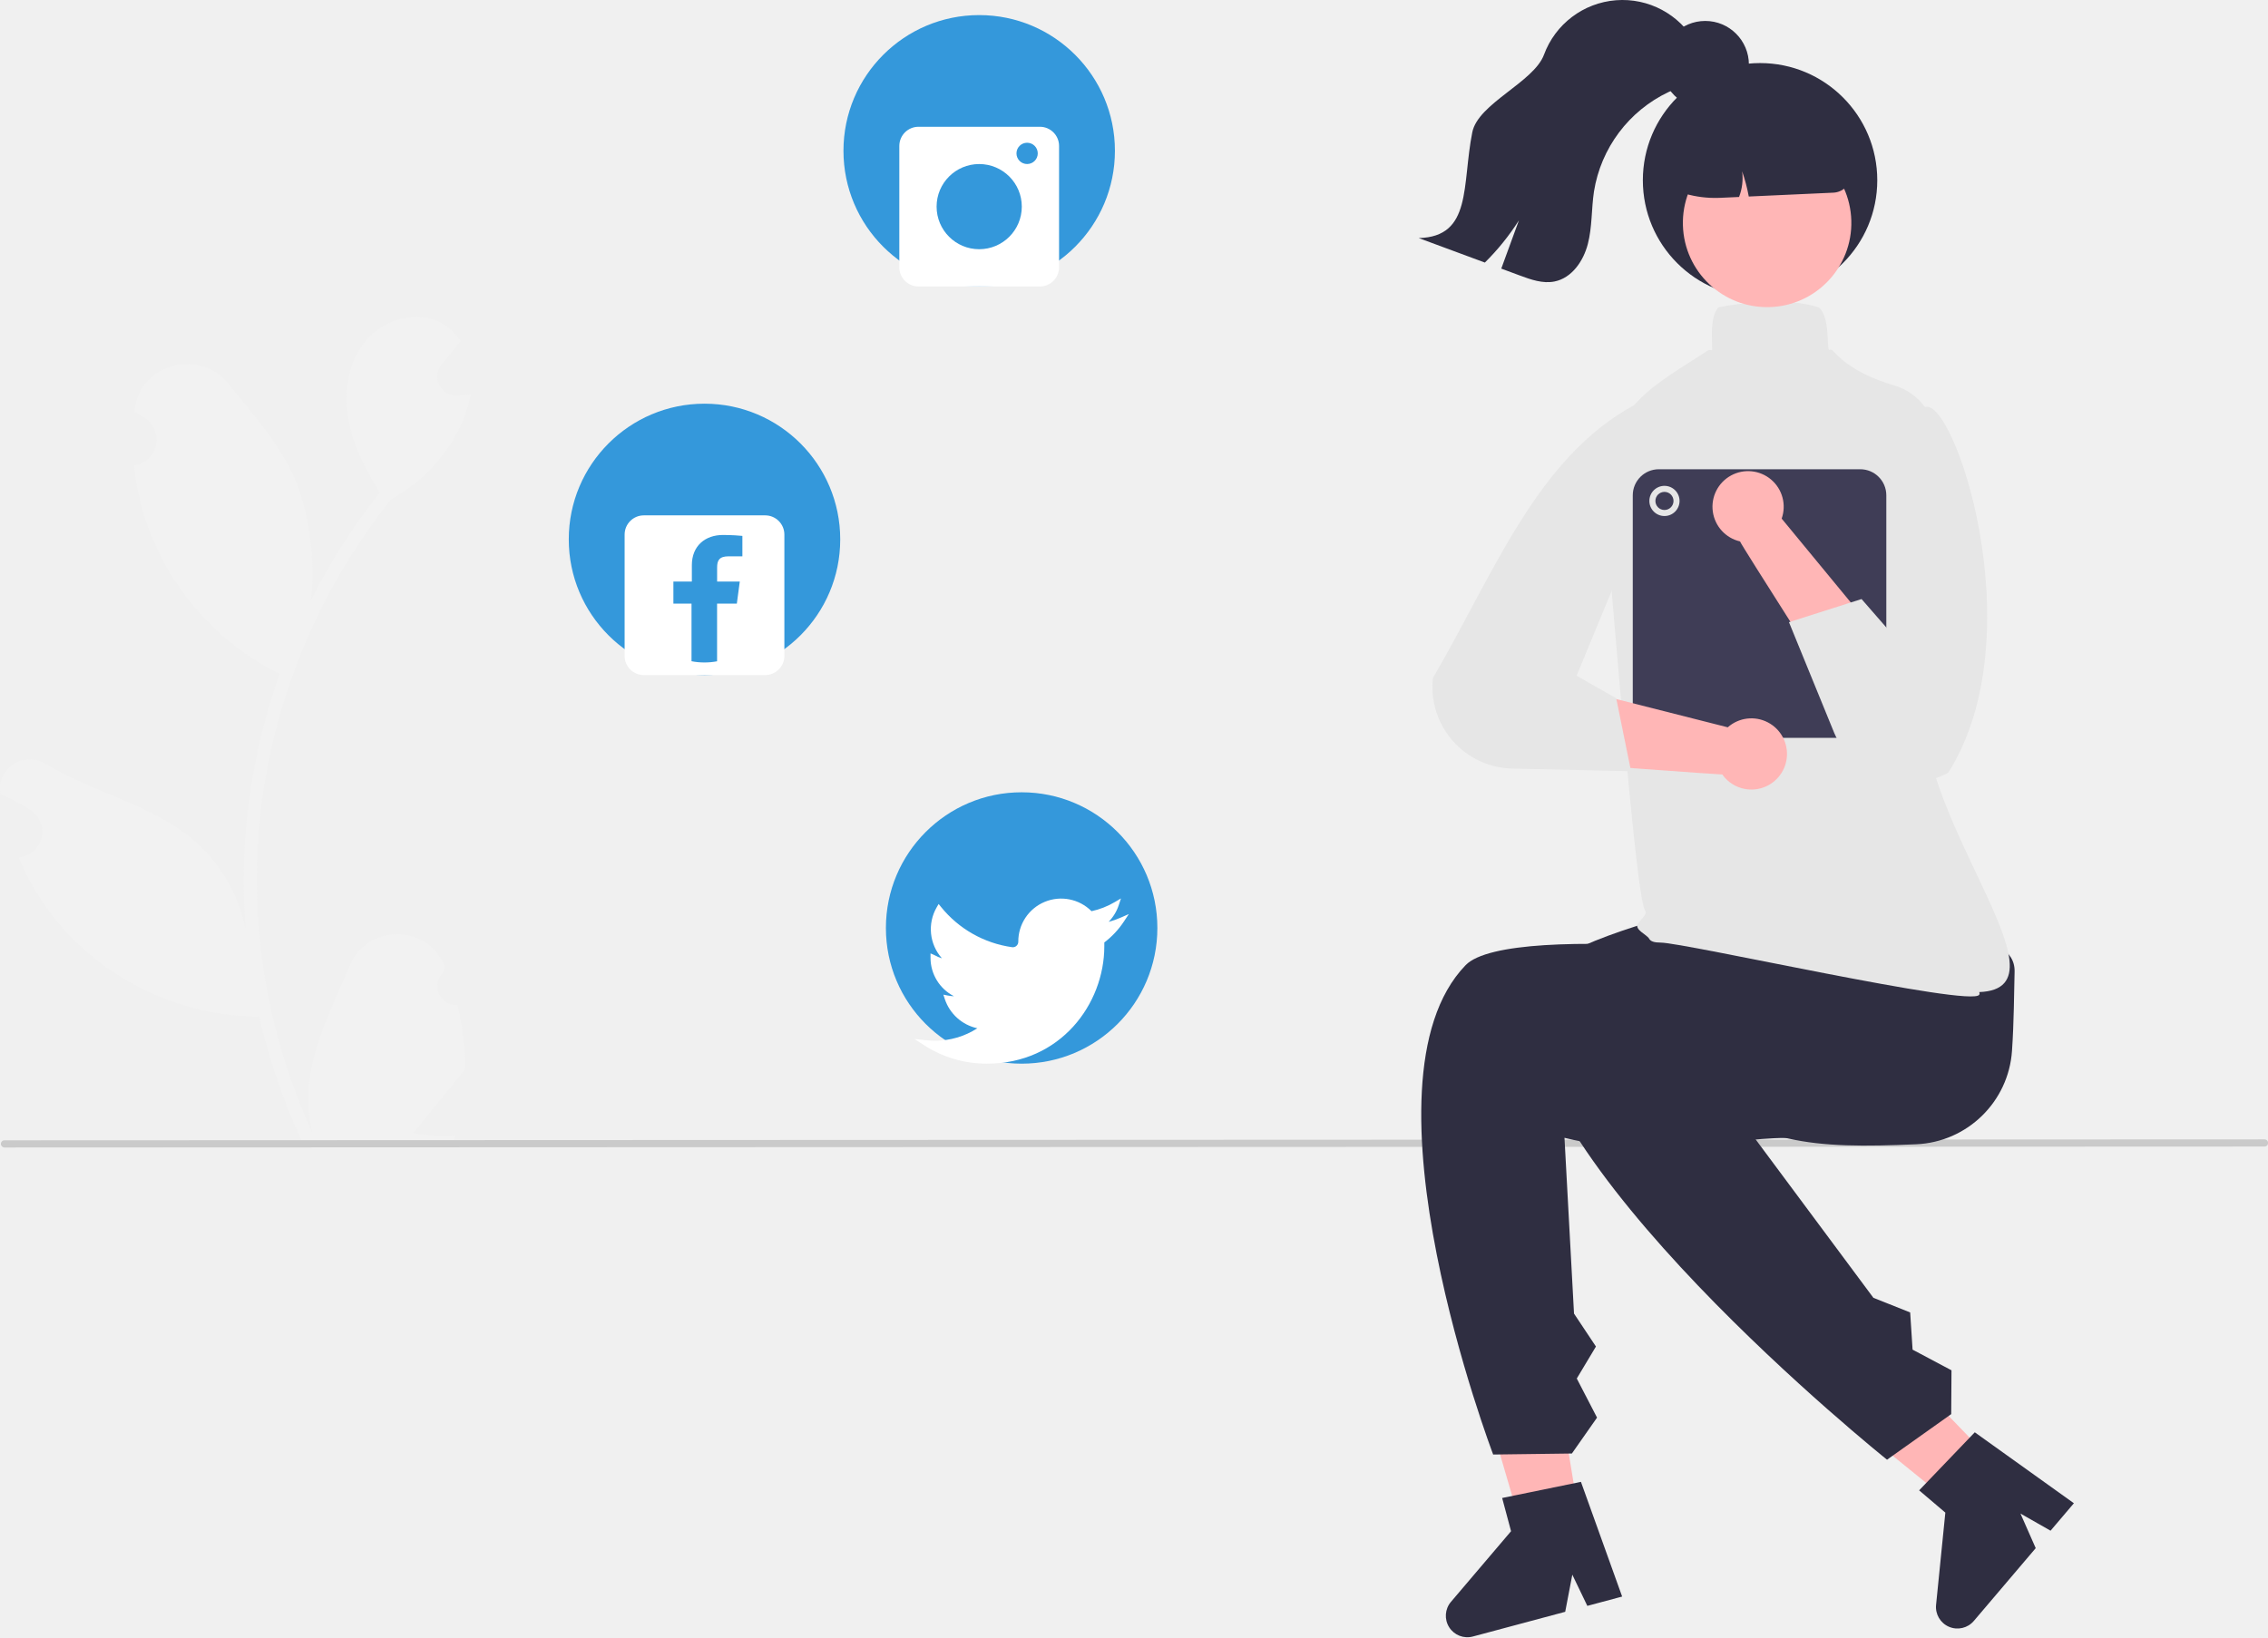
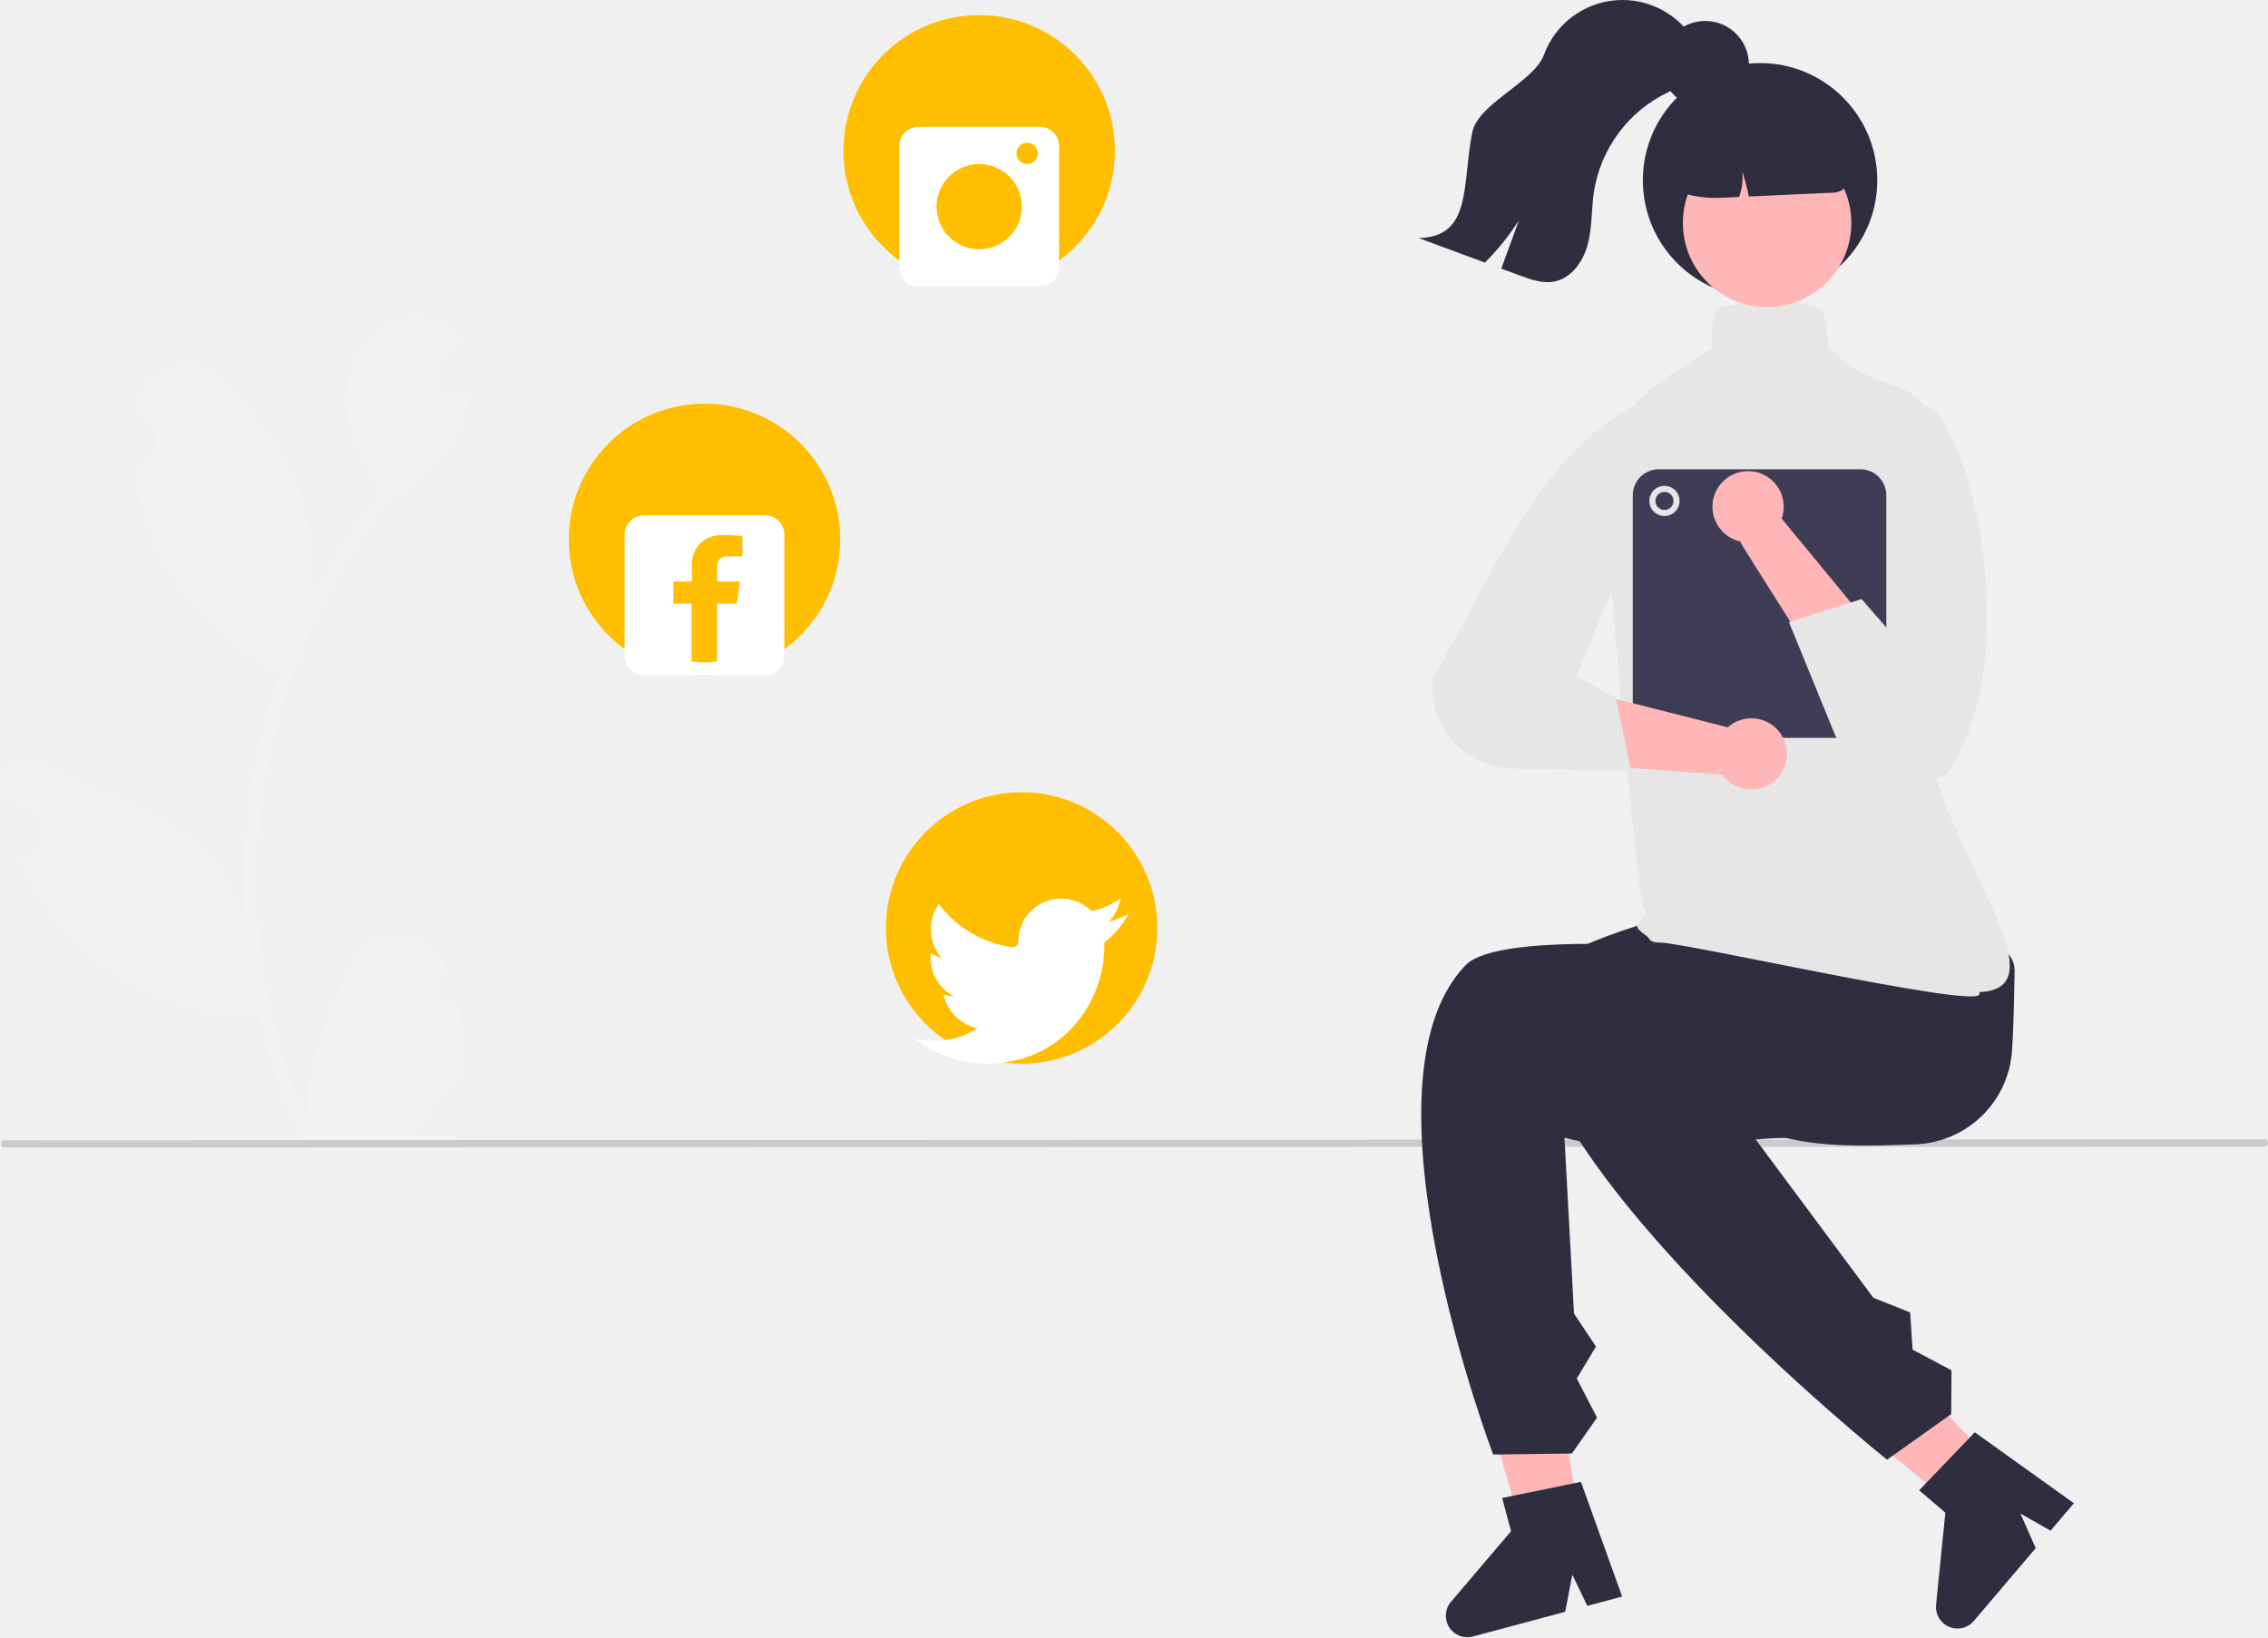
<svg xmlns="http://www.w3.org/2000/svg" data-name="Layer 1" width="751.383" height="542.549" viewBox="0 0 751.383 542.549">
  <path d="M375.861,511.816a6.339,6.339,0,0,1-4.594-10.986c.16-.635.274-1.091.434-1.727q-.086-.207-.173-.414c-5.836-13.915-25.613-13.819-31.399.117-5.135,12.369-11.674,24.758-13.284,37.836a50.357,50.357,0,0,0,.884,17.319,201.893,201.893,0,0,1-18.365-83.852,194.866,194.866,0,0,1,1.209-21.739q1.001-8.876,2.778-17.626a204.232,204.232,0,0,1,40.501-86.559,54.352,54.352,0,0,0,22.605-23.453,41.46,41.46,0,0,0,3.771-11.329c-1.1.144-2.219.235-3.319.307-.343.018-.704.036-1.046.054l-.129.006a6.28,6.28,0,0,1-5.158-10.231q.713-.877,1.426-1.753c.722-.902,1.461-1.786,2.183-2.688a3.13,3.13,0,0,0,.235-.271c.83-1.028,1.66-2.039,2.49-3.067A18.16,18.16,0,0,0,370.956,286.003c-8.317-4.871-19.791-1.497-25.798,6.026-6.026,7.523-7.162,18.077-5.069,27.476,1.786,8.046,5.683,15.425,10.067,22.442-.451.577-.92,1.137-1.371,1.714a205.55,205.55,0,0,0-21.454,33.989c1.704-13.313-.812-29.351-5.101-39.69-4.883-11.78-14.035-21.7-22.095-31.884-9.681-12.232-29.533-6.894-31.239,8.612q-.025.225-.048.45,1.796,1.013,3.516,2.15a8.598,8.598,0,0,1-3.466,15.647l-.175.027a85.551,85.551,0,0,0,2.255,12.791,88.082,88.082,0,0,0,43.857,55.204c.704.361,1.389.722,2.093,1.064a209.806,209.806,0,0,0-11.293,53.148,198.995,198.995,0,0,0,.144,32.13q-.027-.19-.054-.379a52.583,52.583,0,0,0-17.95-30.362C273.957,445.211,254.441,441.032,239.538,431.911c-7.174-4.391-16.366,1.283-15.114,9.6q.03.199.061.398a57.762,57.762,0,0,1,6.476,3.121q1.796,1.013,3.516,2.15a8.598,8.598,0,0,1-3.466,15.647l-.175.027c-.126.018-.235.036-.361.054a85.622,85.622,0,0,0,15.749,24.661,88.16,88.16,0,0,0,63.936,28.053h.018a209.746,209.746,0,0,0,14.09,41.133h50.333c.181-.559.343-1.137.505-1.696a57.188,57.188,0,0,1-13.927-.83c3.734-4.582,7.469-9.201,11.203-13.783a3.127,3.127,0,0,0,.235-.271c1.894-2.345,3.807-4.672,5.701-7.018l.001-.003a83.767,83.767,0,0,0-2.455-21.339Z" transform="translate(-224.3082 -178.7254)" fill="#f2f2f2" />
  <path d="M974.501,558.67l-748.75.307a1.191,1.191,0,0,1,0-2.381l748.75-.307a1.191,1.191,0,1,1,0,2.381Z" transform="translate(-224.3082 -178.7254)" fill="#cacaca" />
  <path d="M859.118,557.916c-34.093,1.442-53.37.393-78.224-21.18-16.92-.45-30.371-12.687-29.983-27.278s14.47-26.095,31.39-25.645l61.438,2.913c16.92.45,48.388-.591,48,14-.191,7.164-.194,16.454-.858,26.186A33.256,33.256,0,0,1,859.118,557.916Z" transform="translate(-224.3082 -178.7254)" fill="#2f2e41" />
  <polygon points="525.304 515.773 507.701 518.649 488.231 452.121 514.211 447.876 525.304 515.773" fill="#ffb6b6" />
  <path d="M742.618,555.775c32.82,8.07,57.054-1.018,77.014.16,11.346-19.146,47.565-43.464,27.803-53.701-11.005-5.701-122.88-18.842-137.567-3.675-37.765,39,9.124,162.166,9.124,162.166l26.079-.337,8.332-11.893-6.711-12.961,6.349-10.597-7.266-10.916Z" transform="translate(-224.3082 -178.7254)" fill="#2f2e41" />
  <path d="M761.72,707.791l-11.532,3.088-4.974-10.337-2.357,12.3-30.587,8.19a7.118,7.118,0,0,1-7.263-11.487l19.909-23.409-2.947-11.007,26.102-5.346Z" transform="translate(-224.3082 -178.7254)" fill="#2f2e41" />
  <polygon points="669.559 494.09 656.712 506.463 602.873 462.801 621.834 444.539 669.559 494.09" fill="#ffb6b6" />
  <path d="M790.305,535.253c30.085,11.588,56.397-1.299,82.393-16.237-1.55-22.201-2.416-54.213-24.493-51.4-12.295,1.567-113.91,18.358-117.37,39.185-8.897,53.555,118.64,155.638,118.64,155.638l21.264-15.103.094-14.521-12.89-6.848-.801-12.327-12.183-4.85Z" transform="translate(-224.3082 -178.7254)" fill="#2f2e41" />
  <path d="M911.384,676.868l-7.732,9.097-9.968-5.676,5.053,11.459-20.507,24.126a7.118,7.118,0,0,1-12.506-5.322l3.07-30.577-8.682-7.38,18.435-19.237Z" transform="translate(-224.3082 -178.7254)" fill="#2f2e41" />
  <path d="M774.443,491.082c-2.119,0-3.323-.416-3.789-1.307-.684-1.308-5.051-3.017-3.677-4.996.959-1.379,3.272-3.226,2.381-4.29-3.431-4.097-11.996-121.603-14.014-137.634a31.942,31.942,0,0,1,1.963-14.626c5.654-16.02,13.372-20.944,28.748-30.751q1.872-1.194,3.899-2.495c1.748-1.123,1.651,1.5,1.548-2.444-.114-4.383-.233-8.916,1.915-11.749l.14-.185.225-.052c5.194-1.201,22.662-3.43,33.007.016l.143.049.107.106c2.457,2.457,2.681,7.218,2.898,11.82.177,3.779.345 1,1.735,2.55,5.315,5.924,13.322,9.347,20.001,11.289a19.57,19.57,0,0,1,14.157,19.44c-.724,21.93-.155,56.608-3.898,81.045-6.23,40.671,50.646,99.407,18.069,100.614a.834.834,0,0,1,.026.864C877.702,512.69,782.431,491.082,774.443,491.082Zm104.488,17.099Z" transform="translate(-224.3082 -178.7254)" fill="#e6e6e6" />
  <circle cx="583.105" cy="59.732" r="38.832" fill="#2f2e41" />
  <circle cx="809.749" cy="252.599" r="27.907" transform="translate(-231.1377 -155.6897) rotate(-1.623)" fill="#ffb6b6" />
  <path d="M810.019,210.04l-11.313.321a26.927,26.927,0,0,0-26.132,27.646l.007.251.206.129a35.703,35.703,0,0,0,20.776,5.911l.636-.018,6.251-.283a17.269,17.269,0,0,0,1.022-8.515,57.443,57.443,0,0,1,2.204,8.366l28.046-1.277a6.264,6.264,0,0,0,5.952-6.408A26.927,26.927,0,0,0,810.019,210.04Z" transform="translate(-224.3082 -178.7254)" fill="#2f2e41" />
  <path d="M787.476,203.037c-2.553,3.149-6.653,4.461-10.337,6.166a44.203,44.203,0,0,0-24.756,33.008c-.868,5.782-.564,11.733-2.034,17.387-1.46,5.654-5.313,11.27-11.038,12.406-3.874.775-7.819-.617-11.523-1.998q-3.055-1.129-6.111-2.267,2.927-7.996,5.844-15.991a80.166,80.166,0,0,1-11.282,13.985q-10.95-4.058-21.919-8.116c17.79-.437,14.265-17.618,17.754-35.056,1.918-9.582,20.361-16.557,23.757-25.718a27.721,27.721,0,0,1,50.19-3.949C789.715,194.246,789.982,199.928,787.476,203.037Z" transform="translate(-224.3082 -178.7254)" fill="#2f2e41" />
  <circle cx="564.946" cy="21.4" r="14.46" fill="#2f2e41" />
  <path d="M840.618,423.225H773.862a8.632,8.632,0,0,1-8.622-8.622V342.847a8.632,8.632,0,0,1,8.622-8.622h66.756a8.632,8.632,0,0,1,8.622,8.622v71.756A8.632,8.632,0,0,1,840.618,423.225Z" transform="translate(-224.3082 -178.7254)" fill="#3f3d56" />
  <circle cx="551.432" cy="166" r="5" fill="#e6e6e6" />
  <circle cx="551.432" cy="166" r="3" fill="#3f3d56" />
  <path d="M796.708,419.741l-45.853-11.627-7.127,23.592s49.331,3.653,51.175,3.67a11.799,11.799,0,1,0,1.806-15.635Z" transform="translate(-224.3082 -178.7254)" fill="#ffb6b6" />
  <path d="M766.109,312.753C733.415,330.224,719.087,369.171,699.029,403.398a27.043,27.043,0,0,0,26.402,30.017l39.24.904-4.918-24.212-13.125-7.457,15.514-37.529Z" transform="translate(-224.3082 -178.7254)" fill="#e6e6e6" />
  <path d="M814.571,350.579l31.295,37.976-12.924,20.479s-31.466-49.194-32.176-50.896a11.799,11.799,0,1,1,13.805-7.559Z" transform="translate(-224.3082 -178.7254)" fill="#ffb6b6" />
  <path d="M861.74,313.725c9.446-5.22,36.998,75.282,8.005,121.068a27.044,27.044,0,0,1-37.748-13.16L816.99,384.902l24.046-7.666,11.484,13.178-1.598-26.218,13.668-37.262Z" transform="translate(-224.3082 -178.7254)" fill="#e6e6e6" />
-   <circle cx="324.405" cy="49.967" r="44.967" fill="#3498db" />
+   <circle cx="324.405" cy="49.967" r="44.967" fill="#ffbe00" />
  <path d="M568.813,220.734H528.613a6.362,6.362,0,0,0-6.362,6.362v40.201a6.362,6.362,0,0,0,6.362,6.362H568.813a6.362,6.362,0,0,0,6.362-6.362V227.096A6.362,6.362,0,0,0,568.813,220.734Zm-20.1,40.576a14.113,14.113,0,1,1,14.113-14.113A14.113,14.113,0,0,1,548.713,261.31Zm15.877-28.227a3.528,3.528,0,1,1,3.528-3.528A3.528,3.528,0,0,1,564.591,233.083Z" transform="translate(-224.3082 -178.7254)" fill="#fff" />
-   <circle cx="338.465" cy="307.514" r="44.967" fill="#3498db" />
+   <circle cx="338.465" cy="307.514" r="44.967" fill="#ffbe00" />
  <path d="M551.203,531.207a38.131,38.131,0,0,1-20.825-6.173l-3.118-2.027,3.696.41c.968.108,2.011.171,3.099.186a25.9,25.9,0,0,0,14.049-4.129,14.626,14.626,0,0,1-10.793-9.712l-.463-1.426,1.471.289a12.285,12.285,0,0,0,2.028.228,14.304,14.304,0,0,1-7.76-12.685v-1.511l1.315.581a12.114,12.114,0,0,0,2.464,1.047,14.501,14.501,0,0,1-1.738-16.89l.643-1.109.806.995a36.828,36.828,0,0,0,23.54,13.325,1.774,1.774,0,0,0,1.423-.425,1.82,1.82,0,0,0,.626-1.375,14.199,14.199,0,0,1,24.259-10.129,26.182,26.182,0,0,0,7.734-3.037l2.025-1.199-.738,2.234a14.364,14.364,0,0,1-3.354,5.526A26.35,26.35,0,0,0,595.544,482.83l2.744-1.206-1.653,2.5a28.141,28.141,0,0,1-6.471,6.91v1.275c0,19.121-14.544,38.898-38.883,38.898Z" transform="translate(-224.3082 -178.7254)" fill="#fff" />
-   <circle cx="233.399" cy="178.741" r="44.967" fill="#3498db" />
+   <circle cx="233.399" cy="178.741" r="44.967" fill="#ffbe00" />
  <path d="M477.807,349.508H437.607a6.362,6.362,0,0,0-6.362,6.362v40.201a6.362,6.362,0,0,0,6.362,6.362h40.2a6.362,6.362,0,0,0,6.362-6.362V355.87A6.362,6.362,0,0,0,477.807,349.508Zm-7.548,13.572h-4.61c-3.148,0-3.76,1.49-3.76,3.691v4.666H469.395l-.975,7.326h-6.546v19.103a22.668,22.668,0,0,1-8.468-.02V378.763h-6.003v-7.326h6.114V366.019c0-6.477,4.499-10.014,10.292-10.014,2.786,0,5.766.209,6.449.306Z" transform="translate(-224.3082 -178.7254)" fill="#fff" />
</svg>
